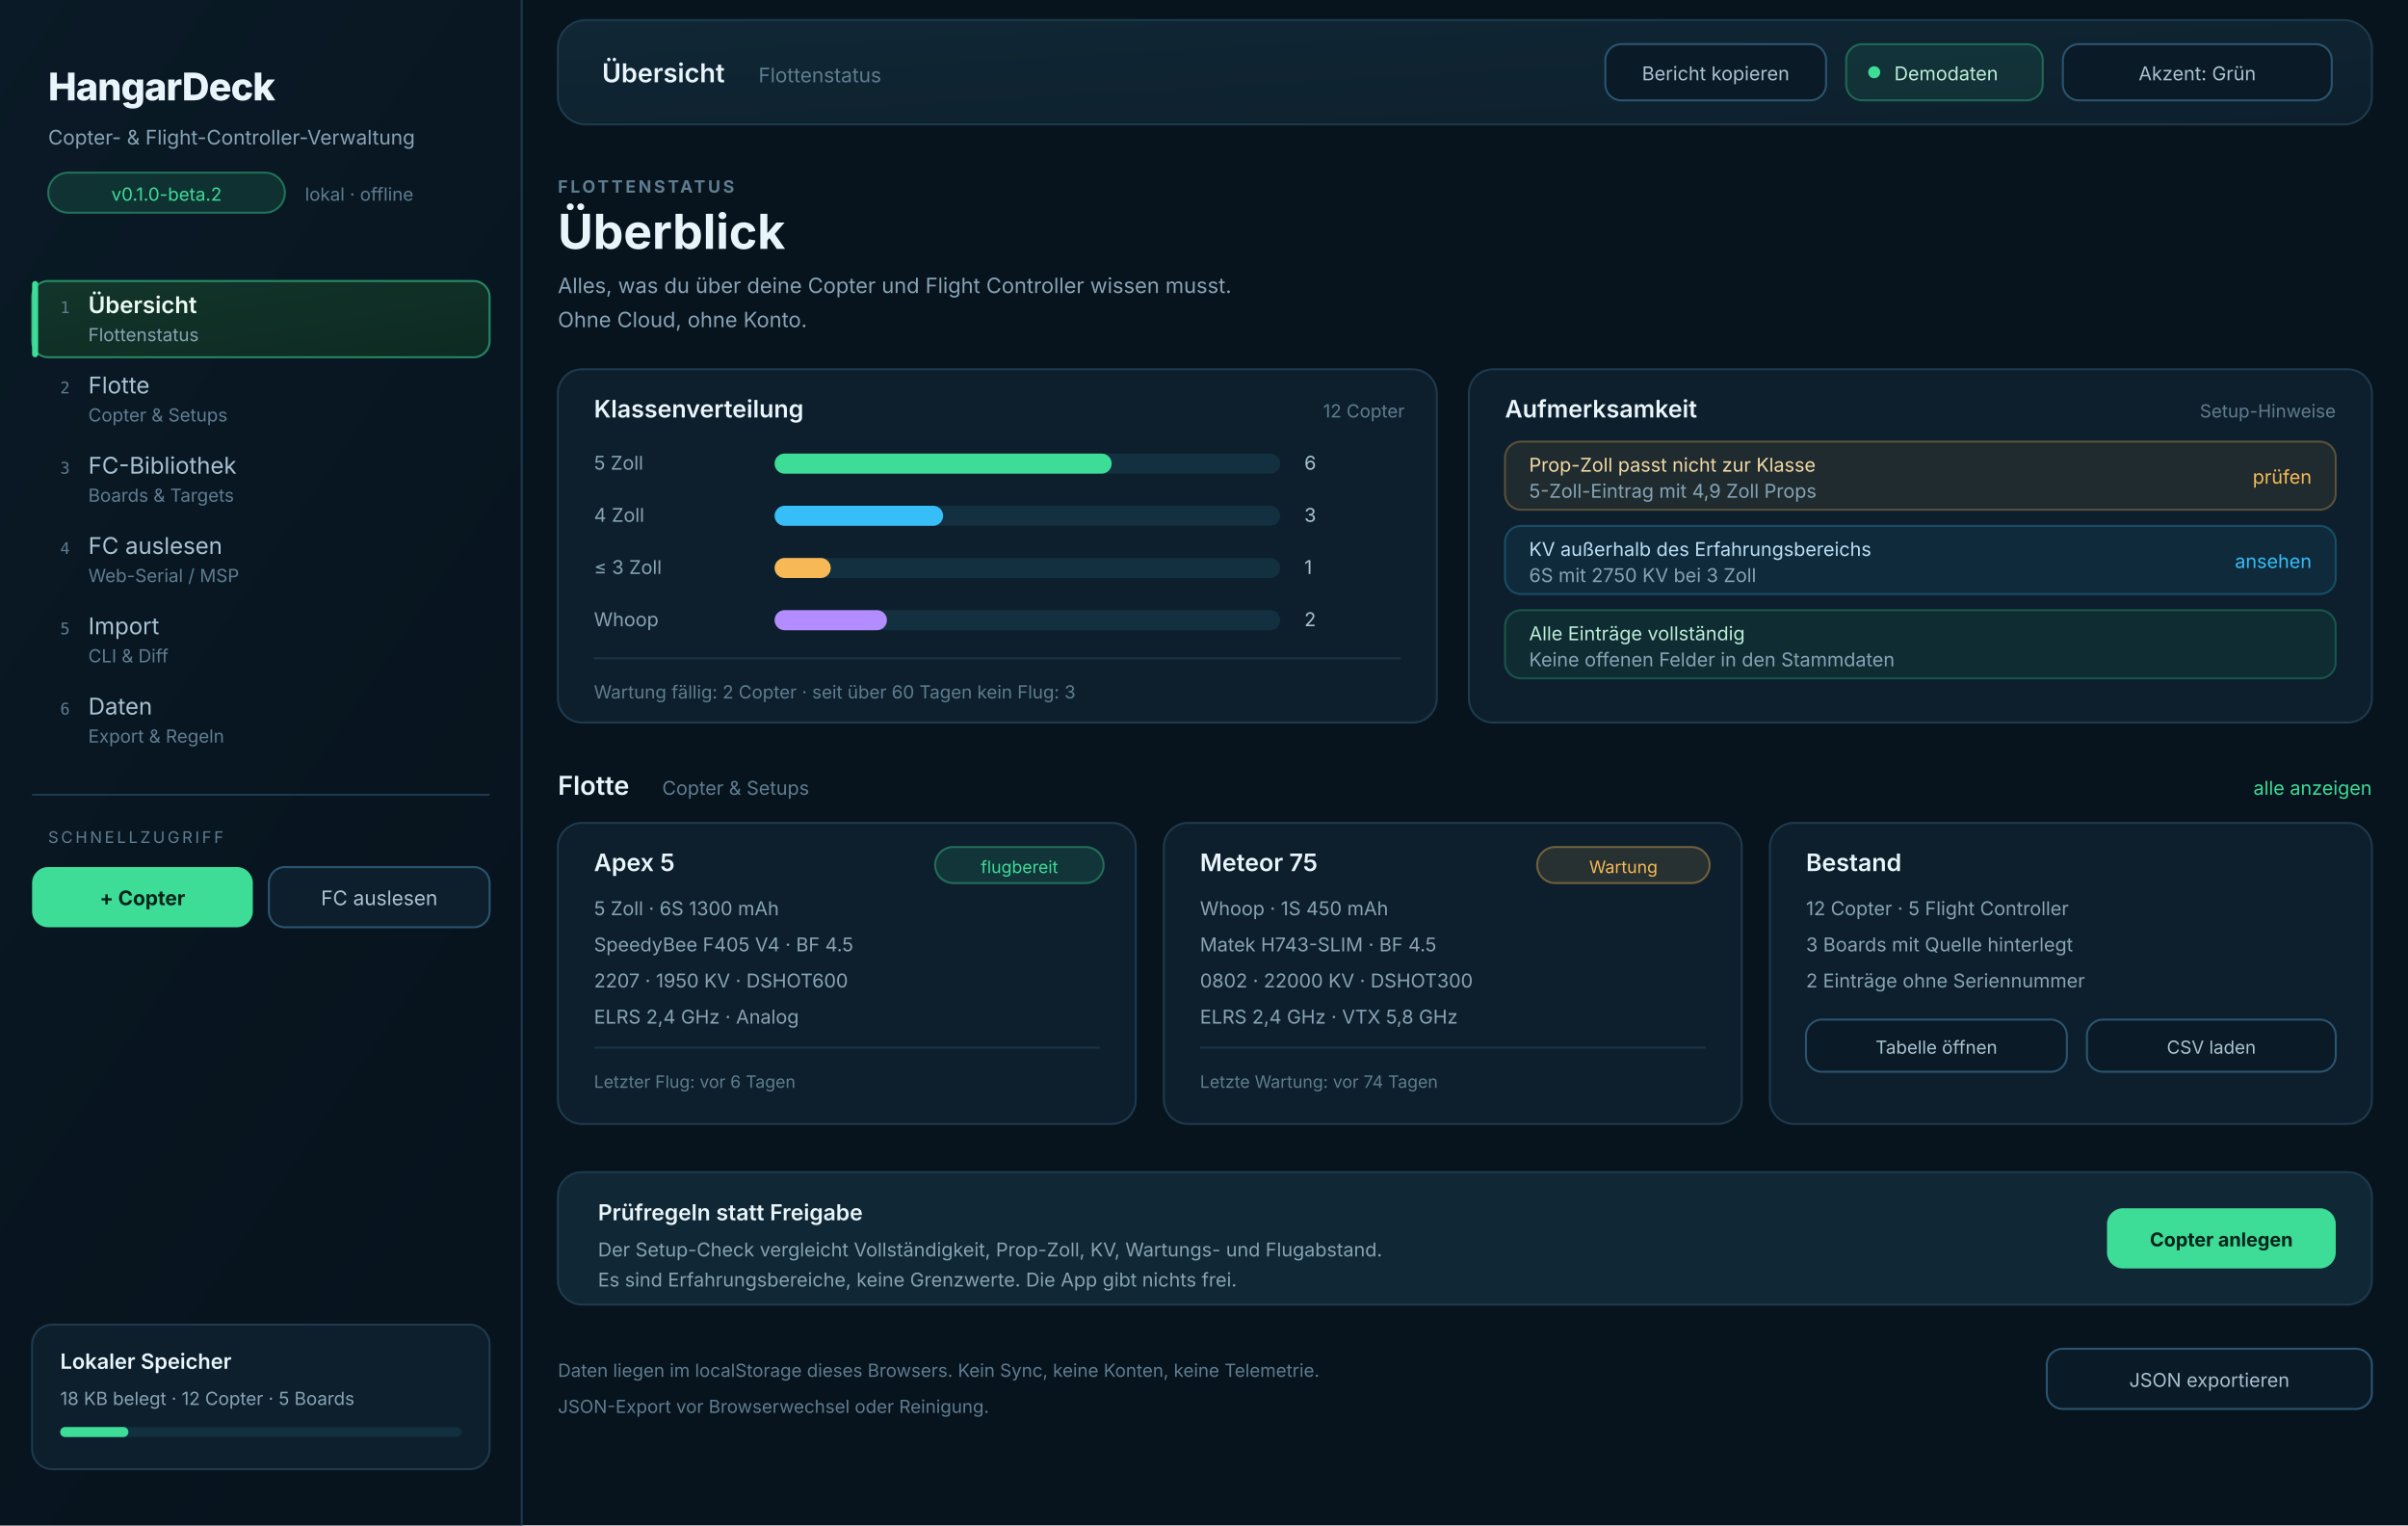
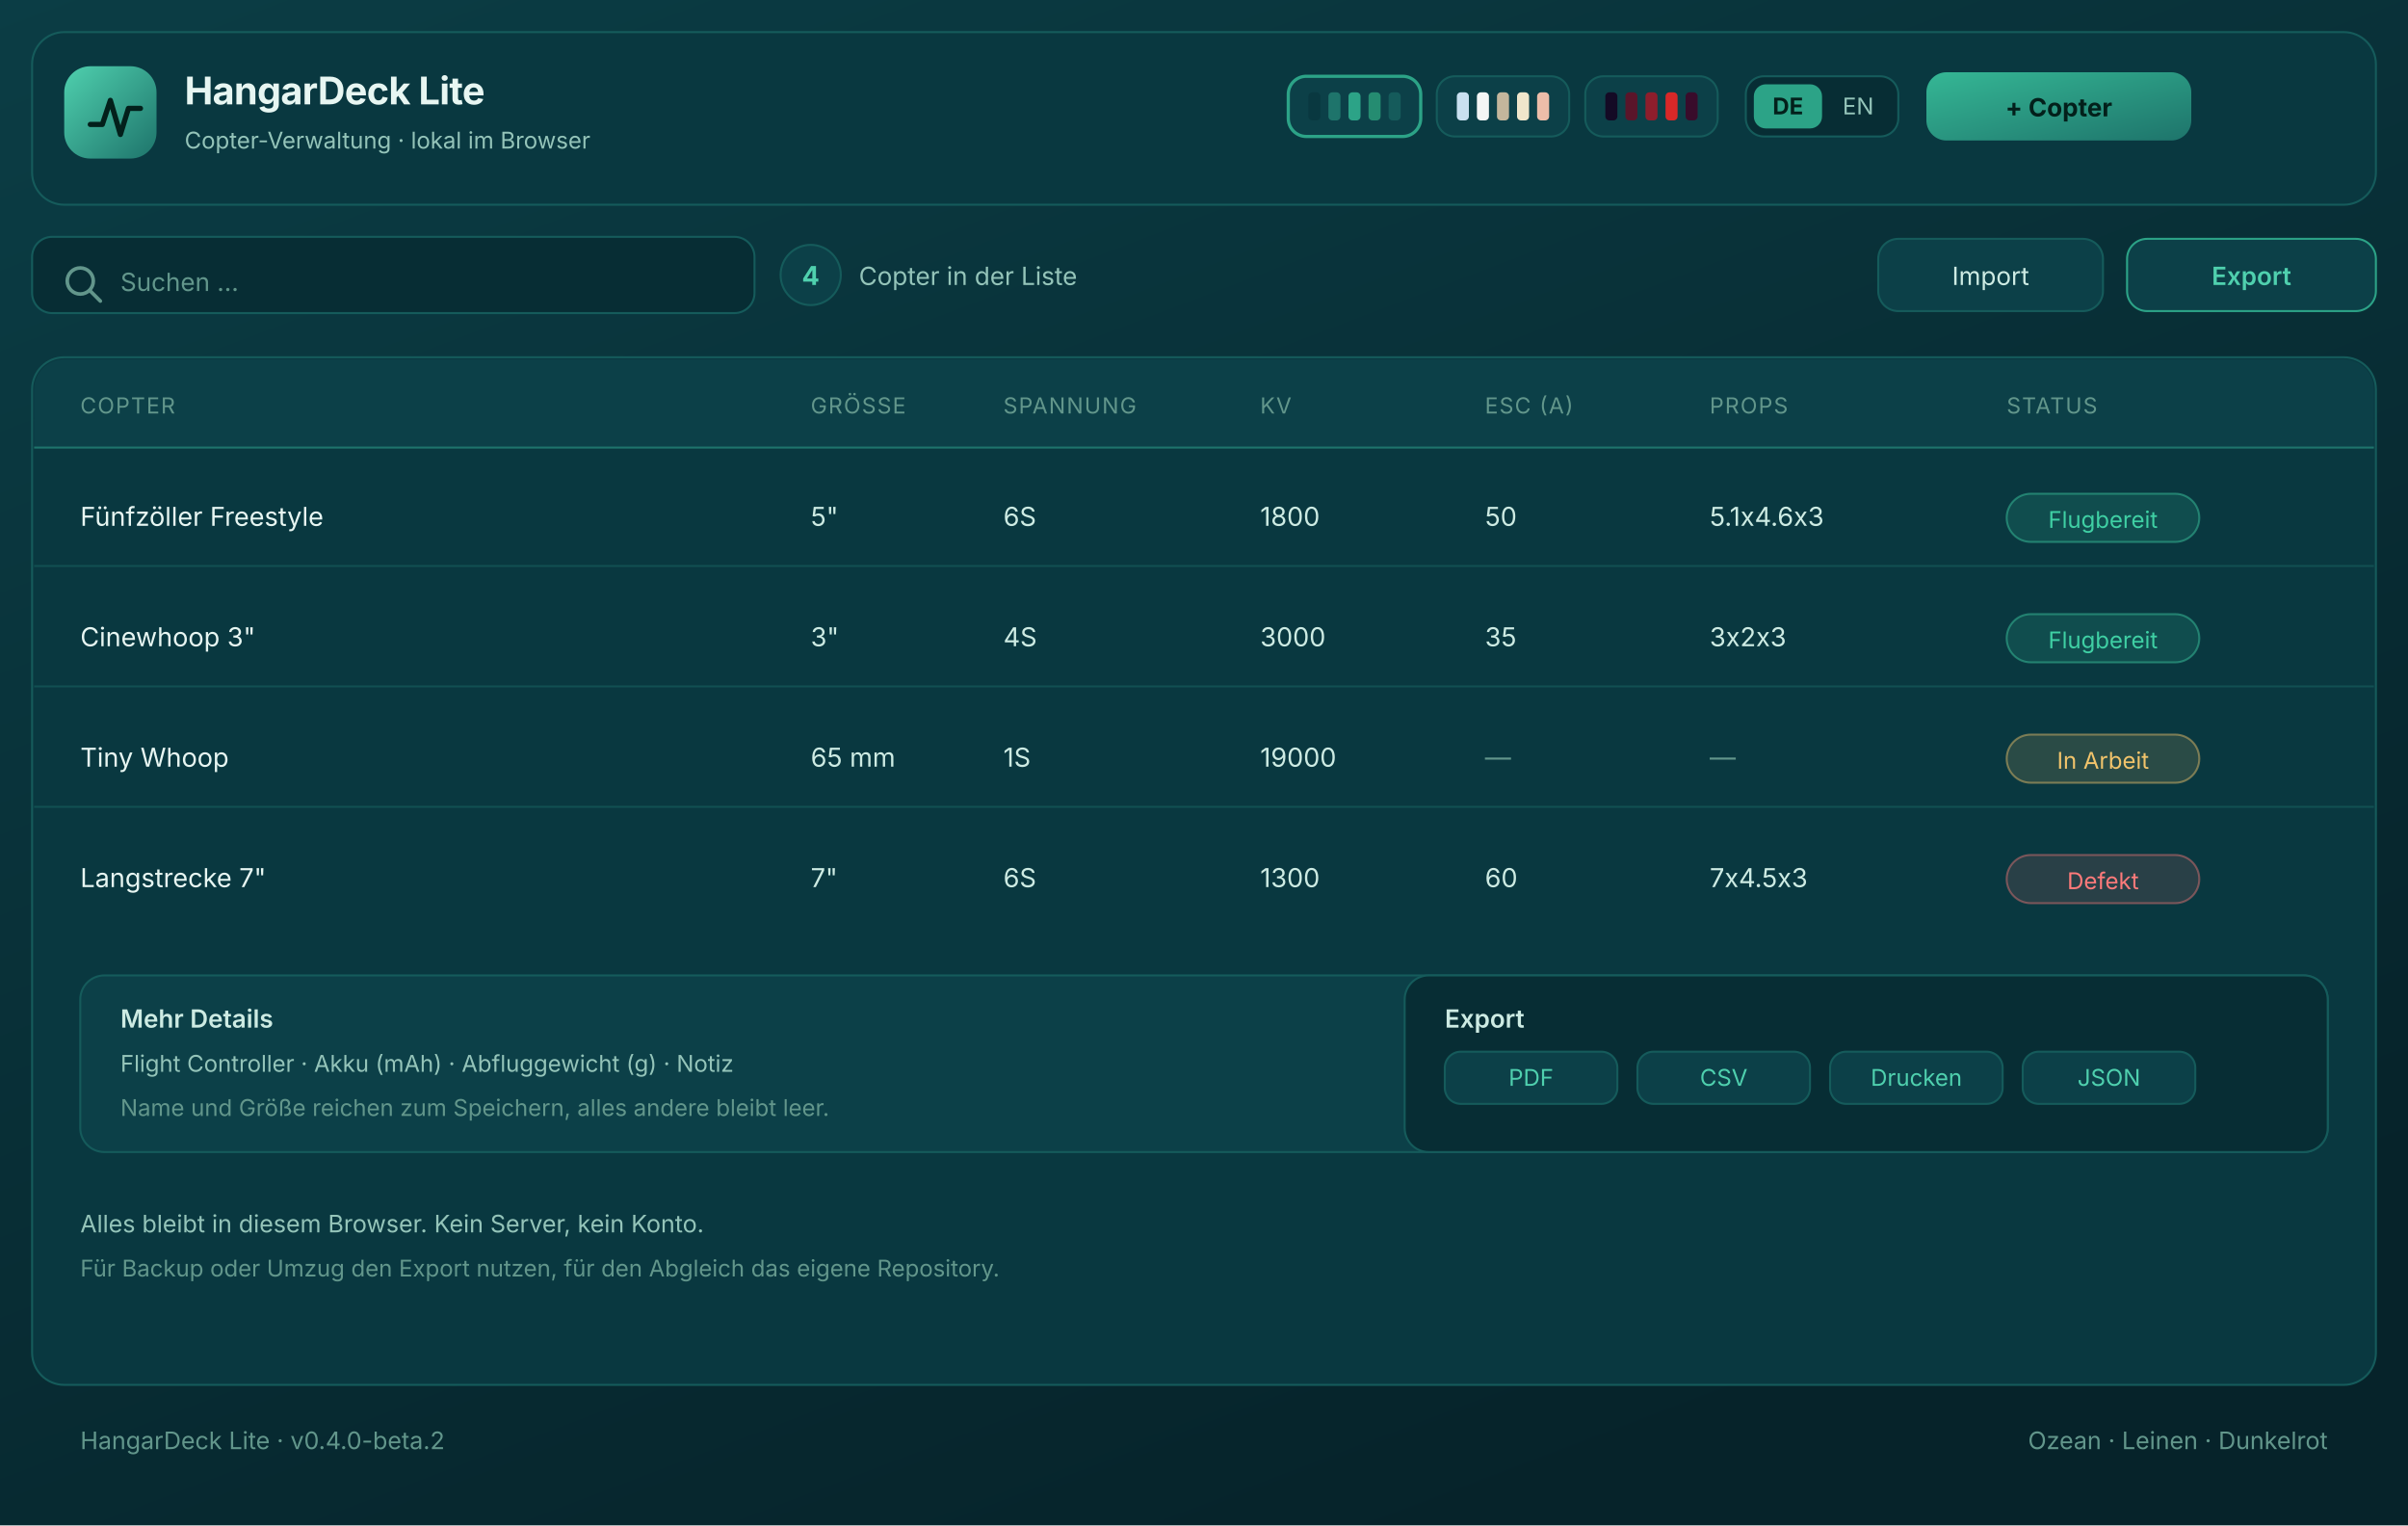
- <svg xmlns="http://www.w3.org/2000/svg" viewBox="0 0 1200 760" role="img" aria-label="Ansicht von HangarDeck: Seitenleiste mit sechs Bereichen, Kopfzeile, Flottenstatus mit Klassenverteilung, Copterkarten und Bestandsliste">
+ <svg xmlns="http://www.w3.org/2000/svg" viewBox="0 0 1200 760" role="img" aria-label="Ansicht von HangarDeck Lite: Kopf mit Farbreihen, Sprachwahl und Copter-Zähler, darunter die Copter-Liste mit Größe, Zellen, KV, ESC, Props und Status">
  <defs>
-     <linearGradient id="hsb" x1="0" y1="0" x2="0.5" y2="1">
-       <stop offset="0" stop-color="#0a1a26" />
-       <stop offset="1" stop-color="#07131d" />
+     <linearGradient id="hl-bg" x1="0" y1="0" x2="0.6" y2="1">
+       <stop offset="0" stop-color="#0b3d45" />
+       <stop offset="1" stop-color="#06232a" />
    </linearGradient>
-     <linearGradient id="htop" x1="0" y1="0" x2="1" y2="1">
-       <stop offset="0" stop-color="#102735" />
-       <stop offset="1" stop-color="#0d1f2c" />
+     <linearGradient id="hl-mark" x1="0" y1="0" x2="1" y2="1">
+       <stop offset="0" stop-color="#4fd0ae" />
+       <stop offset="1" stop-color="#1e746b" />
    </linearGradient>
-     <linearGradient id="hnav" x1="0" y1="0" x2="1" y2="1">
-       <stop offset="0" stop-color="#12352a" />
-       <stop offset="1" stop-color="#0e2a22" />
+     <linearGradient id="hl-btn" x1="0" y1="0" x2="1" y2="1">
+       <stop offset="0" stop-color="#35b795" />
+       <stop offset="1" stop-color="#1e746b" />
    </linearGradient>
  </defs>
-   <rect width="1200" height="760" fill="#07131d" />
-   <g>
-     <rect width="260" height="760" fill="url(#hsb)" />
-     <path d="M260 0v760" stroke="#1e3a4d" stroke-width="1" />
-     <text x="24" y="50" fill="#e9f5fb" font-family="Inter, Segoe UI, Arial, sans-serif" font-size="19" font-weight="800" letter-spacing="-0.4">HangarDeck</text>
-     <text x="24" y="72" fill="#87a3b5" font-family="Inter, Segoe UI, Arial, sans-serif" font-size="10">Copter- &amp; Flight-Controller-Verwaltung</text>
-     <rect x="24" y="86" width="118" height="20" rx="10" fill="#3ddc97" fill-opacity="0.13" stroke="#3ddc97" stroke-opacity="0.42" />
-     <text x="83" y="100" fill="#3ddc97" font-family="Inter, Segoe UI, Arial, sans-serif" font-size="9" text-anchor="middle">v0.1.0-beta.2</text>
-     <text x="152" y="100" fill="#5e7d90" font-family="Inter, Segoe UI, Arial, sans-serif" font-size="9">lokal · offline</text>
-     <g font-family="Inter, Segoe UI, Arial, sans-serif" font-size="11.5">
-       <rect x="16" y="140" width="228" height="38" rx="8" fill="url(#hnav)" stroke="#3ddc97" stroke-opacity="0.55" />
-       <rect x="16" y="140" width="3" height="38" rx="1.5" fill="#3ddc97" />
-       <text x="30" y="156" fill="#5e7d90" font-size="8" font-family="ui-monospace, Menlo, Consolas, monospace">1</text>
-       <text x="44" y="156" fill="#eafaf2" font-weight="600">Übersicht</text>
-       <text x="44" y="170" fill="#87a3b5" font-size="9">Flottenstatus</text>
-       <text x="30" y="196" fill="#5e7d90" font-size="8" font-family="ui-monospace, Menlo, Consolas, monospace">2</text>
-       <text x="44" y="196" fill="#a9c2d1">Flotte</text>
-       <text x="44" y="210" fill="#5e7d90" font-size="9">Copter &amp; Setups</text>
-       <text x="30" y="236" fill="#5e7d90" font-size="8" font-family="ui-monospace, Menlo, Consolas, monospace">3</text>
-       <text x="44" y="236" fill="#a9c2d1">FC-Bibliothek</text>
-       <text x="44" y="250" fill="#5e7d90" font-size="9">Boards &amp; Targets</text>
-       <text x="30" y="276" fill="#5e7d90" font-size="8" font-family="ui-monospace, Menlo, Consolas, monospace">4</text>
-       <text x="44" y="276" fill="#a9c2d1">FC auslesen</text>
-       <text x="44" y="290" fill="#5e7d90" font-size="9">Web-Serial / MSP</text>
-       <text x="30" y="316" fill="#5e7d90" font-size="8" font-family="ui-monospace, Menlo, Consolas, monospace">5</text>
-       <text x="44" y="316" fill="#a9c2d1">Import</text>
-       <text x="44" y="330" fill="#5e7d90" font-size="9">CLI &amp; Diff</text>
-       <text x="30" y="356" fill="#5e7d90" font-size="8" font-family="ui-monospace, Menlo, Consolas, monospace">6</text>
-       <text x="44" y="356" fill="#a9c2d1">Daten</text>
-       <text x="44" y="370" fill="#5e7d90" font-size="9">Export &amp; Regeln</text>
+   <rect width="1200" height="760" fill="url(#hl-bg)" />
+   <g font-family="Inter, Segoe UI, Arial, sans-serif">
+     <rect x="16" y="16" width="1168" height="86" rx="16" fill="#093840" stroke="#155b5b" />
+     <rect x="32" y="33" width="46" height="46" rx="13" fill="url(#hl-mark)" />
+     <path d="M45 62h6l4-12 5 17 4-13h6" fill="none" stroke="#03201b" stroke-width="2.6" stroke-linecap="round" stroke-linejoin="round" />
+     <text x="92" y="52" fill="#e7f6f2" font-size="19" font-weight="700" letter-spacing="-0.3">HangarDeck Lite</text>
+     <text x="92" y="74" fill="#94c4b9" font-size="11.5">Copter-Verwaltung · lokal im Browser</text>
+     <g>
+       <rect x="642" y="38" width="66" height="30" rx="9" fill="#0c4048" stroke="#2ca387" stroke-width="1.6" />
+       <rect x="652" y="46" width="6" height="14" rx="2" fill="#093840" />
+       <rect x="662" y="46" width="6" height="14" rx="2" fill="#1e746b" />
+       <rect x="672" y="46" width="6" height="14" rx="2" fill="#2ca387" />
+       <rect x="682" y="46" width="6" height="14" rx="2" fill="#258c71" />
+       <rect x="692" y="46" width="6" height="14" rx="2" fill="#155b5b" />
+       <rect x="716" y="38" width="66" height="30" rx="9" fill="#0c4048" stroke="#155b5b" />
+       <rect x="726" y="46" width="6" height="14" rx="2" fill="#c9e0f0" />
+       <rect x="736" y="46" width="6" height="14" rx="2" fill="#f4f6f5" />
+       <rect x="746" y="46" width="6" height="14" rx="2" fill="#c4b69c" />
+       <rect x="756" y="46" width="6" height="14" rx="2" fill="#f0e6cb" />
+       <rect x="766" y="46" width="6" height="14" rx="2" fill="#ecbda9" />
+       <rect x="790" y="38" width="66" height="30" rx="9" fill="#0c4048" stroke="#155b5b" />
+       <rect x="800" y="46" width="6" height="14" rx="2" fill="#140a25" />
+       <rect x="810" y="46" width="6" height="14" rx="2" fill="#5a152a" />
+       <rect x="820" y="46" width="6" height="14" rx="2" fill="#8e1e2c" />
+       <rect x="830" y="46" width="6" height="14" rx="2" fill="#d82828" />
+       <rect x="840" y="46" width="6" height="14" rx="2" fill="#390c2b" />
    </g>
-     <path d="M16 396h228" stroke="#1e3a4d" stroke-width="1" />
-     <text x="24" y="420" fill="#5e7d90" font-family="Inter, Segoe UI, Arial, sans-serif" font-size="8" letter-spacing="1.3">SCHNELLZUGRIFF</text>
-     <rect x="16" y="432" width="110" height="30" rx="8" fill="#3ddc97" />
-     <text x="71" y="451" fill="#04241a" font-family="Inter, Segoe UI, Arial, sans-serif" font-size="10" font-weight="700" text-anchor="middle">+ Copter</text>
-     <rect x="134" y="432" width="110" height="30" rx="8" fill="#0d1f2c" stroke="#2b5470" />
-     <text x="189" y="451" fill="#a9c2d1" font-family="Inter, Segoe UI, Arial, sans-serif" font-size="10" text-anchor="middle">FC auslesen</text>
-     <rect x="16" y="660" width="228" height="72" rx="10" fill="#0d1f2c" stroke="#1e3a4d" />
-     <text x="30" y="682" fill="#e9f5fb" font-family="Inter, Segoe UI, Arial, sans-serif" font-size="10.5" font-weight="600">Lokaler Speicher</text>
-     <text x="30" y="700" fill="#87a3b5" font-family="Inter, Segoe UI, Arial, sans-serif" font-size="9">18 KB belegt · 12 Copter · 5 Boards</text>
-     <rect x="30" y="711" width="200" height="5" rx="2.5" fill="#12303f" />
-     <rect x="30" y="711" width="34" height="5" rx="2.5" fill="#3ddc97" />
-   </g>
-   <g font-family="Inter, Segoe UI, Arial, sans-serif">
-     <rect x="278" y="10" width="904" height="52" rx="14" fill="url(#htop)" stroke="#1e3a4d" />
-     <text x="300" y="41" fill="#e9f5fb" font-size="13" font-weight="600">Übersicht</text>
-     <text x="378" y="41" fill="#5e7d90" font-size="10">Flottenstatus</text>
-     <rect x="800" y="22" width="110" height="28" rx="8" fill="#0a1a26" stroke="#2b5470" />
-     <text x="855" y="40" fill="#a9c2d1" font-size="9.5" text-anchor="middle">Bericht kopieren</text>
-     <rect x="920" y="22" width="98" height="28" rx="8" fill="#3ddc97" fill-opacity="0.09" stroke="#3ddc97" stroke-opacity="0.34" />
-     <circle cx="934" cy="36" r="3" fill="#3ddc97" />
-     <text x="944" y="40" fill="#bdeed8" font-size="9.5">Demodaten</text>
-     <rect x="1028" y="22" width="134" height="28" rx="8" fill="#0a1a26" stroke="#2b5470" />
-     <text x="1095" y="40" fill="#a9c2d1" font-size="9.5" text-anchor="middle">Akzent: Grün</text>
-   </g>
-   <g font-family="Inter, Segoe UI, Arial, sans-serif">
-     <text x="278" y="96" fill="#5e7d90" font-size="8.5" letter-spacing="1.3" font-weight="700">FLOTTENSTATUS</text>
-     <text x="278" y="124" fill="#e9f5fb" font-size="24" font-weight="700">Überblick</text>
-     <text x="278" y="146" fill="#87a3b5" font-size="10.5">Alles, was du über deine Copter und Flight Controller wissen musst.</text>
-     <text x="278" y="163" fill="#87a3b5" font-size="10.5">Ohne Cloud, ohne Konto.</text>
-     <rect x="278" y="184" width="438" height="176" rx="12" fill="#0d1f2c" stroke="#1e3a4d" />
-     <text x="296" y="208" fill="#e9f5fb" font-size="12" font-weight="600">Klassenverteilung</text>
-     <text x="700" y="208" fill="#5e7d90" font-size="9" text-anchor="end">12 Copter</text>
-     <g font-size="9.5" fill="#87a3b5">
-       <text x="296" y="234">5 Zoll</text>
-       <rect x="386" y="226" width="252" height="10" rx="5" fill="#12303f" />
-       <rect x="386" y="226" width="168" height="10" rx="5" fill="#3ddc97" />
-       <text x="650" y="234" fill="#a9c2d1">6</text>
-       <text x="296" y="260">4 Zoll</text>
-       <rect x="386" y="252" width="252" height="10" rx="5" fill="#12303f" />
-       <rect x="386" y="252" width="84" height="10" rx="5" fill="#37bdf8" />
-       <text x="650" y="260" fill="#a9c2d1">3</text>
-       <text x="296" y="286">≤ 3 Zoll</text>
-       <rect x="386" y="278" width="252" height="10" rx="5" fill="#12303f" />
-       <rect x="386" y="278" width="28" height="10" rx="5" fill="#f7b955" />
-       <text x="650" y="286" fill="#a9c2d1">1</text>
-       <text x="296" y="312">Whoop</text>
-       <rect x="386" y="304" width="252" height="10" rx="5" fill="#12303f" />
-       <rect x="386" y="304" width="56" height="10" rx="5" fill="#b38cff" />
-       <text x="650" y="312" fill="#a9c2d1">2</text>
+     <rect x="870" y="38" width="76" height="30" rx="9" fill="#072d34" stroke="#155b5b" />
+     <rect x="874" y="42" width="34" height="22" rx="6" fill="#2ca387" />
+     <text x="891" y="57" fill="#03201b" font-size="11.5" font-weight="700" text-anchor="middle">DE</text>
+     <text x="926" y="57" fill="#94c4b9" font-size="11.5" text-anchor="middle">EN</text>
+     <rect x="960" y="36" width="132" height="34" rx="10" fill="url(#hl-btn)" />
+     <text x="1026" y="58" fill="#03201b" font-size="12.5" font-weight="700" text-anchor="middle">+ Copter</text>
+     <rect x="16" y="118" width="360" height="38" rx="10" fill="#072d34" stroke="#155b5b" />
+     <circle cx="40" cy="140" r="6.5" fill="none" stroke="#62968b" stroke-width="1.8" />
+     <path d="m45 145 5 5" stroke="#62968b" stroke-width="1.8" stroke-linecap="round" />
+     <text x="60" y="145" fill="#62968b" font-size="12.5">Suchen …</text>
+     <circle cx="404" cy="137" r="15" fill="#0c4048" stroke="#155b5b" />
+     <text x="404" y="142" fill="#4fd0ae" font-size="13" font-weight="700" text-anchor="middle">4</text>
+     <text x="428" y="142" fill="#94c4b9" font-size="12.5">Copter in der Liste</text>
+     <rect x="936" y="119" width="112" height="36" rx="10" fill="#0c4048" stroke="#155b5b" />
+     <text x="992" y="142" fill="#cdebe3" font-size="12.5" text-anchor="middle">Import</text>
+     <rect x="1060" y="119" width="124" height="36" rx="10" fill="#0c4048" stroke="#2ca387" />
+     <text x="1122" y="142" fill="#4fd0ae" font-size="12.5" font-weight="600" text-anchor="middle">Export</text>
+     <rect x="16" y="178" width="1168" height="512" rx="16" fill="#093840" stroke="#155b5b" />
+     <rect x="17" y="179" width="1166" height="44" rx="15" fill="#0c4048" />
+     <rect x="17" y="209" width="1166" height="14" fill="#0c4048" />
+     <g fill="#62968b" font-size="11" letter-spacing="0.6">
+       <text x="40" y="206">COPTER</text>
+       <text x="404" y="206">GRÖSSE</text>
+       <text x="500" y="206">SPANNUNG</text>
+       <text x="628" y="206">KV</text>
+       <text x="740" y="206">ESC (A)</text>
+       <text x="852" y="206">PROPS</text>
+       <text x="1000" y="206">STATUS</text>
    </g>
-     <path d="M296 328h402" stroke="#1a3345" />
-     <text x="296" y="348" fill="#5e7d90" font-size="9">Wartung fällig: 2 Copter · seit über 60 Tagen kein Flug: 3</text>
-     <rect x="732" y="184" width="450" height="176" rx="12" fill="#0d1f2c" stroke="#1e3a4d" />
-     <text x="750" y="208" fill="#e9f5fb" font-size="12" font-weight="600">Aufmerksamkeit</text>
-     <text x="1164" y="208" fill="#5e7d90" font-size="9" text-anchor="end">Setup-Hinweise</text>
-     <g font-size="9.5">
-       <rect x="750" y="220" width="414" height="34" rx="8" fill="#f7b955" fill-opacity="0.08" stroke="#f7b955" stroke-opacity="0.3" />
-       <text x="762" y="235" fill="#f3d9a4">Prop-Zoll passt nicht zur Klasse</text>
-       <text x="762" y="248" fill="#87a3b5">5-Zoll-Eintrag mit 4,9 Zoll Props</text>
-       <text x="1152" y="241" fill="#f7b955" text-anchor="end">prüfen</text>
-       <rect x="750" y="262" width="414" height="34" rx="8" fill="#37bdf8" fill-opacity="0.07" stroke="#37bdf8" stroke-opacity="0.26" />
-       <text x="762" y="277" fill="#bcdff5">KV außerhalb des Erfahrungsbereichs</text>
-       <text x="762" y="290" fill="#87a3b5">6S mit 2750 KV bei 3 Zoll</text>
-       <text x="1152" y="283" fill="#37bdf8" text-anchor="end">ansehen</text>
-       <rect x="750" y="304" width="414" height="34" rx="8" fill="#3ddc97" fill-opacity="0.07" stroke="#3ddc97" stroke-opacity="0.26" />
-       <text x="762" y="319" fill="#bdeed8">Alle Einträge vollständig</text>
-       <text x="762" y="332" fill="#87a3b5">Keine offenen Felder in den Stammdaten</text>
+     <path d="M17 223h1166" stroke="#1e746b" />
+     <g font-size="13" fill="#e7f6f2">
+       <text x="40" y="262">Fünfzöller Freestyle</text>
+       <text x="404" y="262" fill="#cdebe3">5"</text>
+       <text x="500" y="262" fill="#cdebe3">6S</text>
+       <text x="628" y="262" fill="#cdebe3">1800</text>
+       <text x="740" y="262" fill="#cdebe3">50</text>
+       <text x="852" y="262" fill="#cdebe3">5.1x4.6x3</text>
    </g>
-     <text x="278" y="396" fill="#e9f5fb" font-size="13" font-weight="600">Flotte</text>
-     <text x="330" y="396" fill="#5e7d90" font-size="9.5">Copter &amp; Setups</text>
-     <text x="1182" y="396" fill="#3ddc97" font-size="9.5" text-anchor="end">alle anzeigen</text>
-     <g>
-       <rect x="278" y="410" width="288" height="150" rx="12" fill="#0d1f2c" stroke="#1e3a4d" />
-       <text x="296" y="434" fill="#e9f5fb" font-size="12" font-weight="600">Apex 5</text>
-       <rect x="466" y="422" width="84" height="18" rx="9" fill="#3ddc97" fill-opacity="0.12" stroke="#3ddc97" stroke-opacity="0.38" />
-       <text x="508" y="435" fill="#3ddc97" font-size="8.5" text-anchor="middle">flugbereit</text>
-       <g font-size="9.5" fill="#87a3b5">
-         <text x="296" y="456">5 Zoll · 6S 1300 mAh</text>
-         <text x="296" y="474">SpeedyBee F405 V4 · BF 4.5</text>
-         <text x="296" y="492">2207 · 1950 KV · DSHOT600</text>
-         <text x="296" y="510">ELRS 2,4 GHz · Analog</text>
-       </g>
-       <path d="M296 522h252" stroke="#1a3345" />
-       <text x="296" y="542" fill="#5e7d90" font-size="8.5">Letzter Flug: vor 6 Tagen</text>
-       <rect x="580" y="410" width="288" height="150" rx="12" fill="#0d1f2c" stroke="#1e3a4d" />
-       <text x="598" y="434" fill="#e9f5fb" font-size="12" font-weight="600">Meteor 75</text>
-       <rect x="766" y="422" width="86" height="18" rx="9" fill="#f7b955" fill-opacity="0.12" stroke="#f7b955" stroke-opacity="0.38" />
-       <text x="809" y="435" fill="#f7b955" font-size="8.5" text-anchor="middle">Wartung</text>
-       <g font-size="9.5" fill="#87a3b5">
-         <text x="598" y="456">Whoop · 1S 450 mAh</text>
-         <text x="598" y="474">Matek H743-SLIM · BF 4.5</text>
-         <text x="598" y="492">0802 · 22000 KV · DSHOT300</text>
-         <text x="598" y="510">ELRS 2,4 GHz · VTX 5,8 GHz</text>
-       </g>
-       <path d="M598 522h252" stroke="#1a3345" />
-       <text x="598" y="542" fill="#5e7d90" font-size="8.5">Letzte Wartung: vor 74 Tagen</text>
-       <rect x="882" y="410" width="300" height="150" rx="12" fill="#0d1f2c" stroke="#1e3a4d" />
-       <text x="900" y="434" fill="#e9f5fb" font-size="12" font-weight="600">Bestand</text>
-       <g font-size="9.5" fill="#87a3b5">
-         <text x="900" y="456">12 Copter · 5 Flight Controller</text>
-         <text x="900" y="474">3 Boards mit Quelle hinterlegt</text>
-         <text x="900" y="492">2 Einträge ohne Seriennummer</text>
-       </g>
-       <rect x="900" y="508" width="130" height="26" rx="8" fill="#0a1a26" stroke="#2b5470" />
-       <text x="965" y="525" fill="#a9c2d1" font-size="9" text-anchor="middle">Tabelle öffnen</text>
-       <rect x="1040" y="508" width="124" height="26" rx="8" fill="#0a1a26" stroke="#2b5470" />
-       <text x="1102" y="525" fill="#a9c2d1" font-size="9" text-anchor="middle">CSV laden</text>
+     <rect x="1000" y="246" width="96" height="24" rx="12" fill="#3fd0a4" fill-opacity="0.14" stroke="#3fd0a4" stroke-opacity="0.45" />
+     <text x="1048" y="263" fill="#3fd0a4" font-size="11.5" text-anchor="middle">Flugbereit</text>
+     <path d="M17 282h1166" stroke="#155b5b" stroke-opacity="0.7" />
+     <g font-size="13" fill="#e7f6f2">
+       <text x="40" y="322">Cinewhoop 3"</text>
+       <text x="404" y="322" fill="#cdebe3">3"</text>
+       <text x="500" y="322" fill="#cdebe3">4S</text>
+       <text x="628" y="322" fill="#cdebe3">3000</text>
+       <text x="740" y="322" fill="#cdebe3">35</text>
+       <text x="852" y="322" fill="#cdebe3">3x2x3</text>
    </g>
-     <rect x="278" y="584" width="904" height="66" rx="12" fill="#102735" stroke="#1e3a4d" />
-     <text x="298" y="608" fill="#e9f5fb" font-size="11" font-weight="600">Prüfregeln statt Freigabe</text>
-     <text x="298" y="626" fill="#87a3b5" font-size="9.5">Der Setup-Check vergleicht Vollständigkeit, Prop-Zoll, KV, Wartungs- und Flugabstand.</text>
-     <text x="298" y="641" fill="#87a3b5" font-size="9.5">Es sind Erfahrungsbereiche, keine Grenzwerte. Die App gibt nichts frei.</text>
-     <rect x="1050" y="602" width="114" height="30" rx="8" fill="#3ddc97" />
-     <text x="1107" y="621" fill="#04241a" font-size="9.5" font-weight="700" text-anchor="middle">Copter anlegen</text>
-     <text x="278" y="686" fill="#5e7d90" font-size="9">Daten liegen im localStorage dieses Browsers. Kein Sync, keine Konten, keine Telemetrie.</text>
-     <text x="278" y="704" fill="#5e7d90" font-size="9">JSON-Export vor Browserwechsel oder Reinigung.</text>
-     <rect x="1020" y="672" width="162" height="30" rx="8" fill="#0a1a26" stroke="#2b5470" />
-     <text x="1101" y="691" fill="#a9c2d1" font-size="9.5" text-anchor="middle">JSON exportieren</text>
+     <rect x="1000" y="306" width="96" height="24" rx="12" fill="#3fd0a4" fill-opacity="0.14" stroke="#3fd0a4" stroke-opacity="0.45" />
+     <text x="1048" y="323" fill="#3fd0a4" font-size="11.5" text-anchor="middle">Flugbereit</text>
+     <path d="M17 342h1166" stroke="#155b5b" stroke-opacity="0.7" />
+     <g font-size="13" fill="#e7f6f2">
+       <text x="40" y="382">Tiny Whoop</text>
+       <text x="404" y="382" fill="#cdebe3">65 mm</text>
+       <text x="500" y="382" fill="#cdebe3">1S</text>
+       <text x="628" y="382" fill="#cdebe3">19000</text>
+       <text x="740" y="382" fill="#62968b">—</text>
+       <text x="852" y="382" fill="#62968b">—</text>
+     </g>
+     <rect x="1000" y="366" width="96" height="24" rx="12" fill="#f2c46b" fill-opacity="0.14" stroke="#f2c46b" stroke-opacity="0.45" />
+     <text x="1048" y="383" fill="#f2c46b" font-size="11.5" text-anchor="middle">In Arbeit</text>
+     <path d="M17 402h1166" stroke="#155b5b" stroke-opacity="0.7" />
+     <g font-size="13" fill="#e7f6f2">
+       <text x="40" y="442">Langstrecke 7"</text>
+       <text x="404" y="442" fill="#cdebe3">7"</text>
+       <text x="500" y="442" fill="#cdebe3">6S</text>
+       <text x="628" y="442" fill="#cdebe3">1300</text>
+       <text x="740" y="442" fill="#cdebe3">60</text>
+       <text x="852" y="442" fill="#cdebe3">7x4.5x3</text>
+     </g>
+     <rect x="1000" y="426" width="96" height="24" rx="12" fill="#ff7a7a" fill-opacity="0.13" stroke="#ff7a7a" stroke-opacity="0.42" />
+     <text x="1048" y="443" fill="#ff7a7a" font-size="11.5" text-anchor="middle">Defekt</text>
+     <rect x="40" y="486" width="1120" height="88" rx="12" fill="#0c4048" stroke="#155b5b" />
+     <text x="60" y="512" fill="#cdebe3" font-size="12.5" font-weight="600">Mehr Details</text>
+     <text x="60" y="534" fill="#94c4b9" font-size="11.5">Flight Controller · Akku (mAh) · Abfluggewicht (g) · Notiz</text>
+     <text x="60" y="556" fill="#62968b" font-size="11.5">Name und Größe reichen zum Speichern, alles andere bleibt leer.</text>
+     <rect x="700" y="486" width="460" height="88" rx="12" fill="#072d34" stroke="#155b5b" />
+     <text x="720" y="512" fill="#cdebe3" font-size="12.5" font-weight="600">Export</text>
+     <rect x="720" y="524" width="86" height="26" rx="8" fill="#0c4048" stroke="#155b5b" />
+     <text x="763" y="541" fill="#4fd0ae" font-size="11.5" text-anchor="middle">PDF</text>
+     <rect x="816" y="524" width="86" height="26" rx="8" fill="#0c4048" stroke="#155b5b" />
+     <text x="859" y="541" fill="#4fd0ae" font-size="11.5" text-anchor="middle">CSV</text>
+     <rect x="912" y="524" width="86" height="26" rx="8" fill="#0c4048" stroke="#155b5b" />
+     <text x="955" y="541" fill="#4fd0ae" font-size="11.5" text-anchor="middle">Drucken</text>
+     <rect x="1008" y="524" width="86" height="26" rx="8" fill="#0c4048" stroke="#155b5b" />
+     <text x="1051" y="541" fill="#4fd0ae" font-size="11.5" text-anchor="middle">JSON</text>
+     <text x="40" y="614" fill="#94c4b9" font-size="12">Alles bleibt in diesem Browser. Kein Server, kein Konto.</text>
+     <text x="40" y="636" fill="#62968b" font-size="11.5">Für Backup oder Umzug den Export nutzen, für den Abgleich das eigene Repository.</text>
+     <text x="40" y="722" fill="#62968b" font-size="12">HangarDeck Lite · v0.4.0-beta.2</text>
+     <text x="1160" y="722" fill="#62968b" font-size="12" text-anchor="end">Ozean · Leinen · Dunkelrot</text>
  </g>
</svg>
